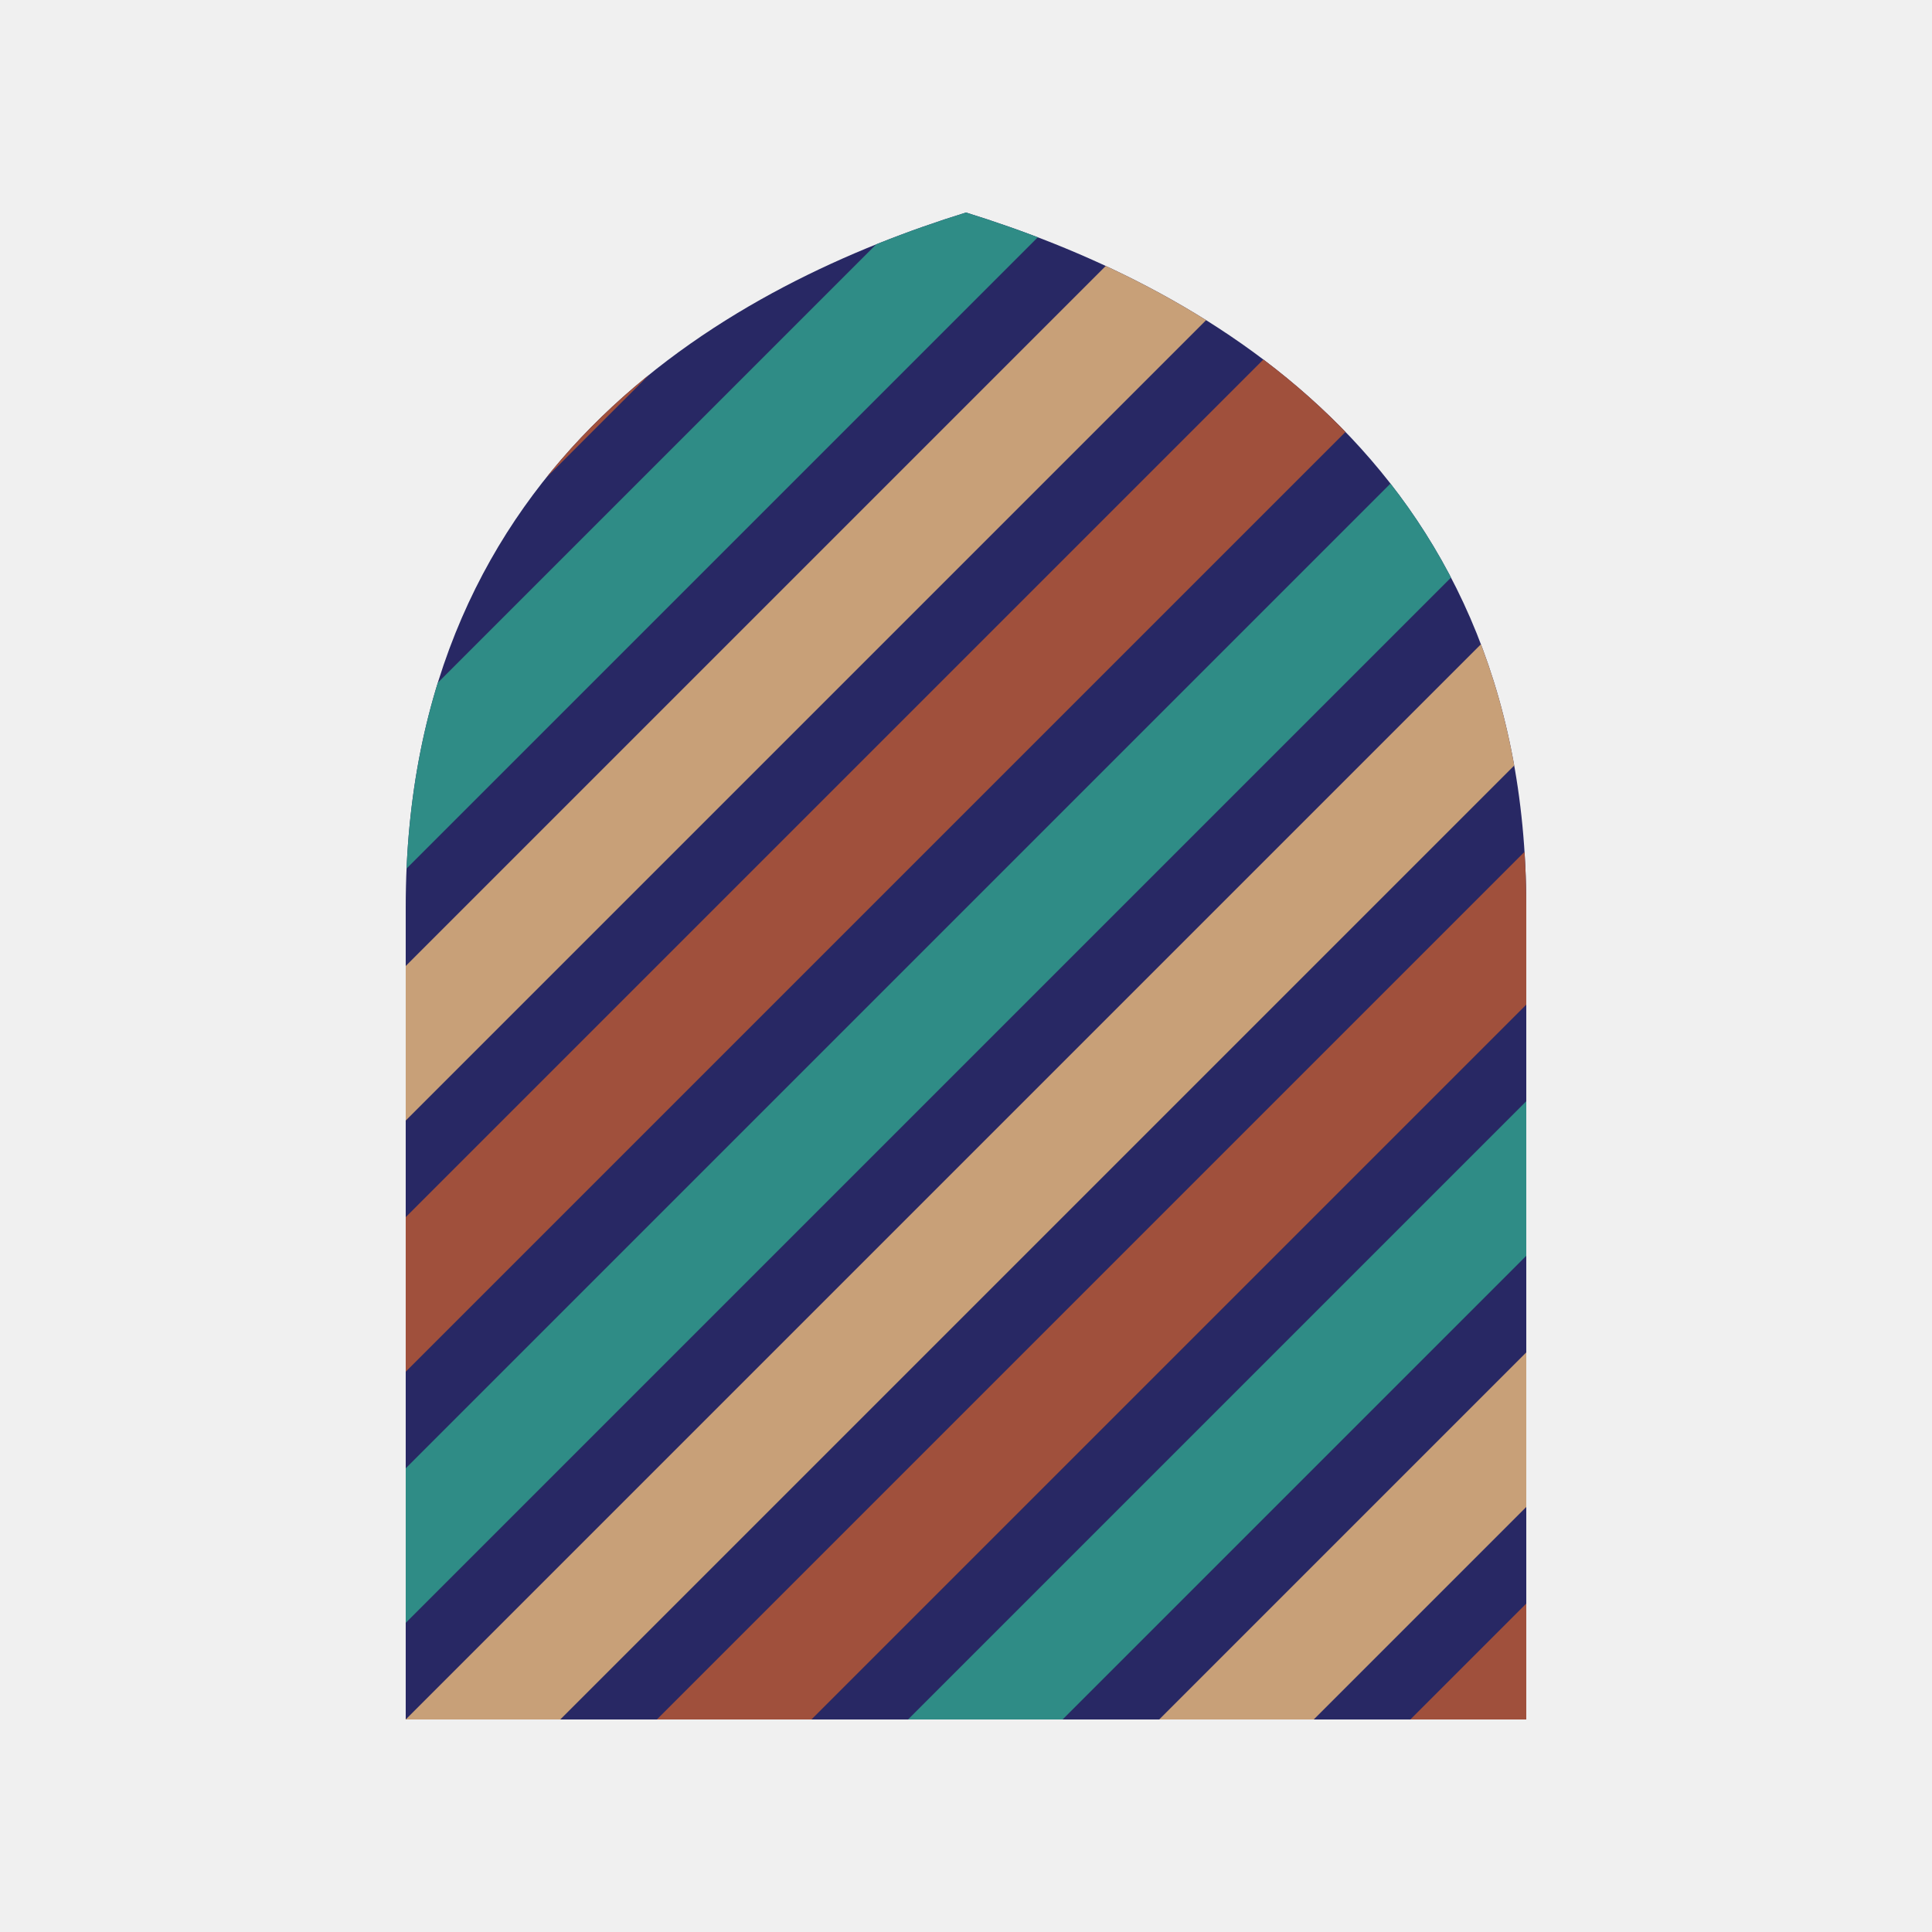
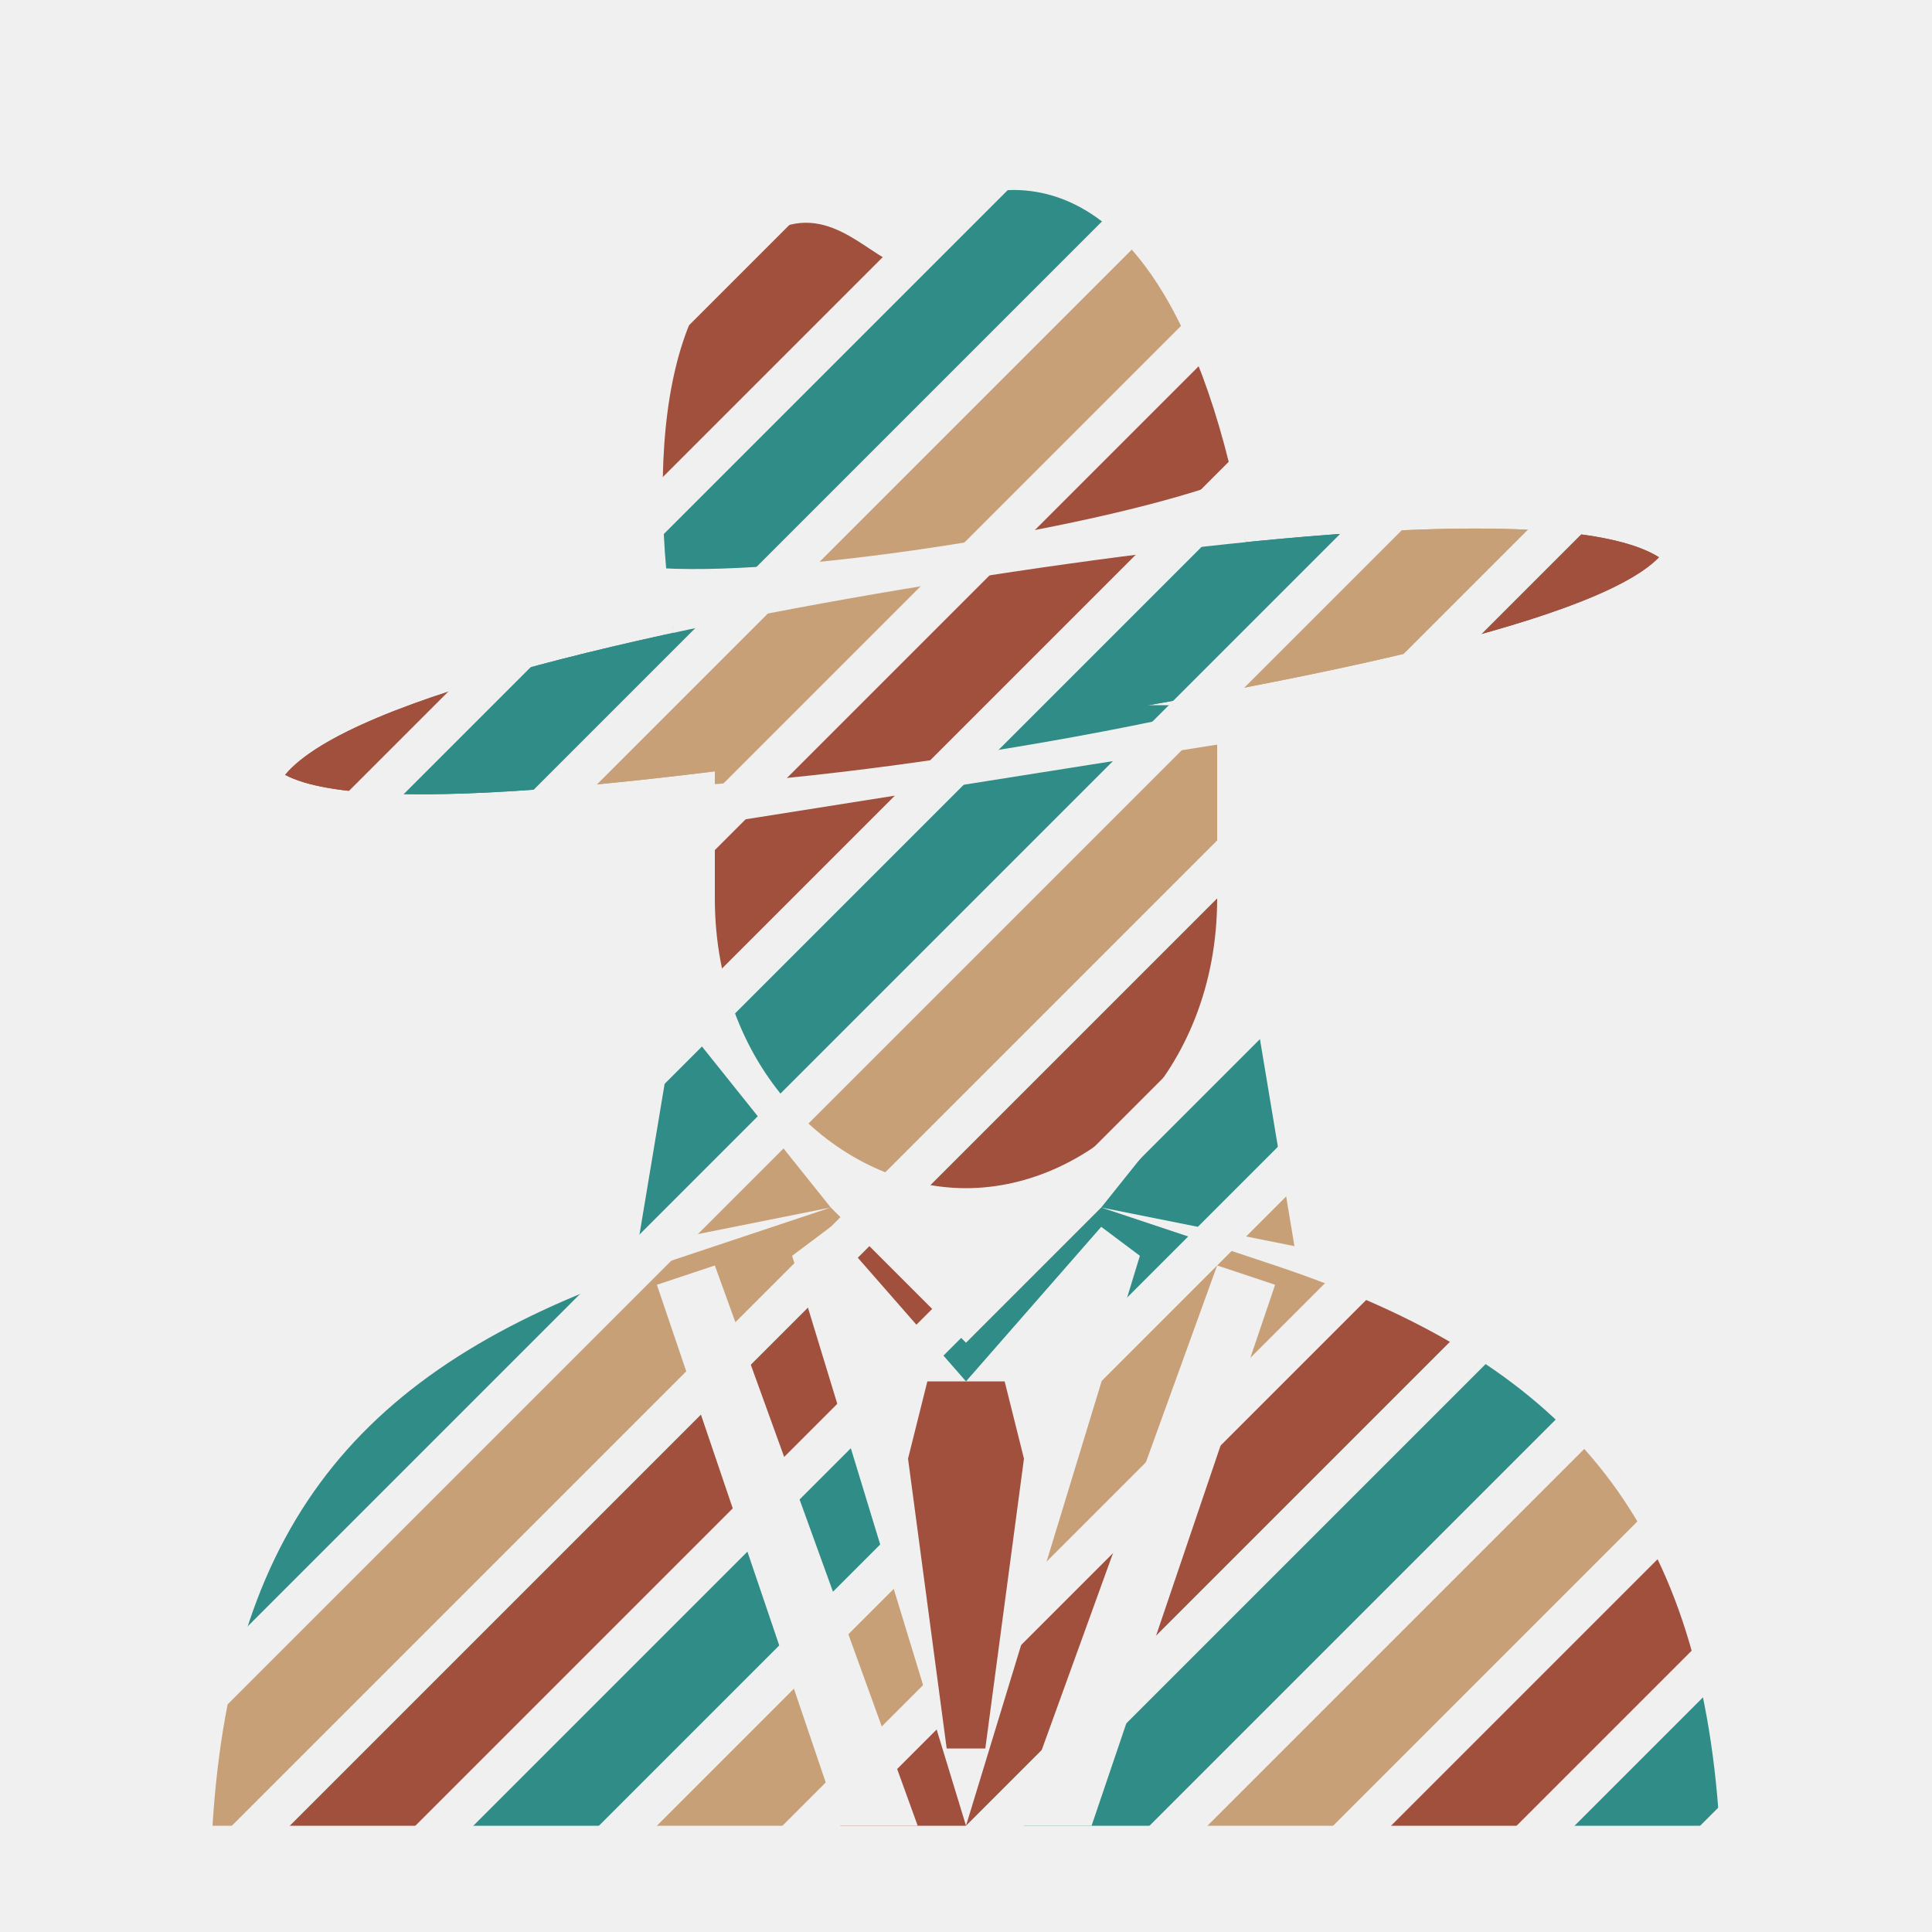
<svg xmlns="http://www.w3.org/2000/svg" width="1024" height="1024" viewBox="0 0 200 200">
-   <clipPath id="gate">
-     <path d="M42.0,178 L42.0,93.92 C42.0,47.172 76.8,29.192 100,22 C123.2,29.192 158.0,47.172 158.0,93.92 L158.0,178 Z" />
-   </clipPath>
-   <g clip-path="url(#gate)">
-     <rect width="200" height="200" fill="#282864" />
-     <path d="M-240,200 L-224,200 L-24,0 L-40,0 Z" fill="#2f8c86" />
-     <path d="M-214,200 L-198,200 L2,0 L-14,0 Z" fill="#c8a078" />
-     <path d="M-188,200 L-172,200 L28,0 L12,0 Z" fill="#a0503c" />
-     <path d="M-162,200 L-146,200 L54,0 L38,0 Z" fill="#2f8c86" />
-     <path d="M-136,200 L-120,200 L80,0 L64,0 Z" fill="#c8a078" />
-     <path d="M-110,200 L-94,200 L106,0 L90,0 Z" fill="#a0503c" />
-     <path d="M-84,200 L-68,200 L132,0 L116,0 Z" fill="#2f8c86" />
-     <path d="M-58,200 L-42,200 L158,0 L142,0 Z" fill="#c8a078" />
-     <path d="M-32,200 L-16,200 L184,0 L168,0 Z" fill="#a0503c" />
-     <path d="M-6,200 L10,200 L210,0 L194,0 Z" fill="#2f8c86" />
-     <path d="M20,200 L36,200 L236,0 L220,0 Z" fill="#c8a078" />
-     <path d="M46,200 L62,200 L262,0 L246,0 Z" fill="#a0503c" />
-     <path d="M72,200 L88,200 L288,0 L272,0 Z" fill="#2f8c86" />
-     <path d="M98,200 L114,200 L314,0 L298,0 Z" fill="#c8a078" />
-     <path d="M124,200 L140,200 L340,0 L324,0 Z" fill="#a0503c" />
-     <path d="M150,200 L166,200 L366,0 L350,0 Z" fill="#2f8c86" />
-     <path d="M176,200 L192,200 L392,0 L376,0 Z" fill="#c8a078" />
-     <path d="M202,200 L218,200 L418,0 L402,0 Z" fill="#a0503c" />
-     <path d="M228,200 L244,200 L444,0 L428,0 Z" fill="#2f8c86" />
+   <g transform="translate(100 100) scale(1) translate(-100 -107)">
+     <mask id="m" maskUnits="userSpaceOnUse" x="0" y="0" width="200" height="220">
+       <rect width="200" height="220" fill="#000" />
+       <path fill="#fff" d="M74,80 H126 V100 C126,118 113,130 100,130 C87,130 74,118 74,100 ZM22,196 C24,164 38,148 68,138 L86,132 L100,146 L114,132 L132,138 C162,148 176,164 178,196 ZM86,132 L70,112 L66,136 ZM114,132 L130,112 L134,136 Z" />
+       <g transform="rotate(-9 100 72) translate(0,6)">
+         <path fill="#fff" d="M70,64 C70,40 76,24 88,22 C94,21 97,28 100,28 C103,28 106,21 112,22 C124,24 130,40 130,64 ZM28,70 C36,63 70,61 100,61 C130,61 164,63 172,70 C164,76 130,77 100,77 C70,77 36,76 28,70 Z" />
+         <path fill="#000" d="M70,55 C84,58 116,58 130,55 L130,62 C116,65 84,65 70,62 Z" />
+       </g>
+       <g transform="rotate(-9 100 72) translate(0,6)">
+         <path fill="#000" d="M58,76 C76,80 124,80 142,76 L142,82 L58,82 Z" />
+       </g>
+       <path fill="#000" d="M86,134 L100,150 L114,134 L118,137 L100,196 L82,137 ZM68,140 L74,138 L95,196 L87,196 ZM132,140 L126,138 L105,196 L113,196 Z" />
+       <g transform="rotate(-9 100 72) translate(0,6)">
+         <path fill="#fff" d="M28,70 C36,63 70,61 100,61 C130,61 164,63 172,70 C164,76 130,77 100,77 C70,77 36,76 28,70 Z" />
+       </g>
+     </mask>
+     <g mask="url(#m)">
+       <path d="M-260,220 L-247,220 L-27,0 L-40,0 Z" fill="#2f8c86" />
+       <path d="M-241,220 L-228,220 L-8,0 L-21,0 Z" fill="#c8a078" />
+       <path d="M-222,220 L-209,220 L11,0 L-2,0 Z" fill="#a0503c" />
+       <path d="M-203,220 L-190,220 L30,0 L17,0 Z" fill="#2f8c86" />
+       <path d="M-184,220 L-171,220 L49,0 L36,0 Z" fill="#c8a078" />
+       <path d="M-165,220 L-152,220 L68,0 L55,0 Z" fill="#a0503c" />
+       <path d="M-146,220 L-133,220 L87,0 L74,0 Z" fill="#2f8c86" />
+       <path d="M-127,220 L-114,220 L106,0 L93,0 Z" fill="#c8a078" />
+       <path d="M-108,220 L-95,220 L125,0 L112,0 Z" fill="#a0503c" />
+       <path d="M-89,220 L-76,220 L144,0 L131,0 Z" fill="#2f8c86" />
+       <path d="M-70,220 L-57,220 L163,0 L150,0 Z" fill="#c8a078" />
+       <path d="M-51,220 L-38,220 L182,0 L169,0 Z" fill="#a0503c" />
+       <path d="M-32,220 L-19,220 L201,0 L188,0 Z" fill="#2f8c86" />
+       <path d="M-13,220 L0,220 L220,0 L207,0 Z" fill="#c8a078" />
+       <path d="M6,220 L19,220 L239,0 L226,0 Z" fill="#a0503c" />
+       <path d="M25,220 L38,220 L258,0 L245,0 Z" fill="#2f8c86" />
+       <path d="M44,220 L57,220 L277,0 L264,0 Z" fill="#c8a078" />
+       <path d="M63,220 L76,220 L296,0 L283,0 Z" fill="#a0503c" />
+       <path d="M82,220 L95,220 L315,0 L302,0 Z" fill="#2f8c86" />
+       <path d="M101,220 L114,220 L334,0 L321,0 Z" fill="#c8a078" />
+       <path d="M120,220 L133,220 L353,0 L340,0 Z" fill="#a0503c" />
+       <path d="M139,220 L152,220 L372,0 L359,0 Z" fill="#2f8c86" />
+       <path d="M158,220 L171,220 L391,0 L378,0 Z" fill="#c8a078" />
+       <path d="M177,220 L190,220 L410,0 L397,0 Z" fill="#a0503c" />
+       <path d="M196,220 L209,220 L429,0 L416,0 Z" fill="#2f8c86" />
+       <path d="M215,220 L228,220 L448,0 L435,0 Z" fill="#c8a078" />
+       <path d="M234,220 L247,220 L467,0 L454,0 Z" fill="#a0503c" />
+       <path d="M253,220 L266,220 L486,0 L473,0 Z" fill="#2f8c86" />
+       <path d="M272,220 L285,220 L505,0 L492,0 Z" fill="#c8a078" />
+       <path d="M291,220 L304,220 L524,0 L511,0 Z" fill="#a0503c" />
+     </g>
+     <path fill="#a0503c" d="M96,150 L104,150 L106,158 L102,188 L98,188 L94,158 Z" />
  </g>
</svg>
